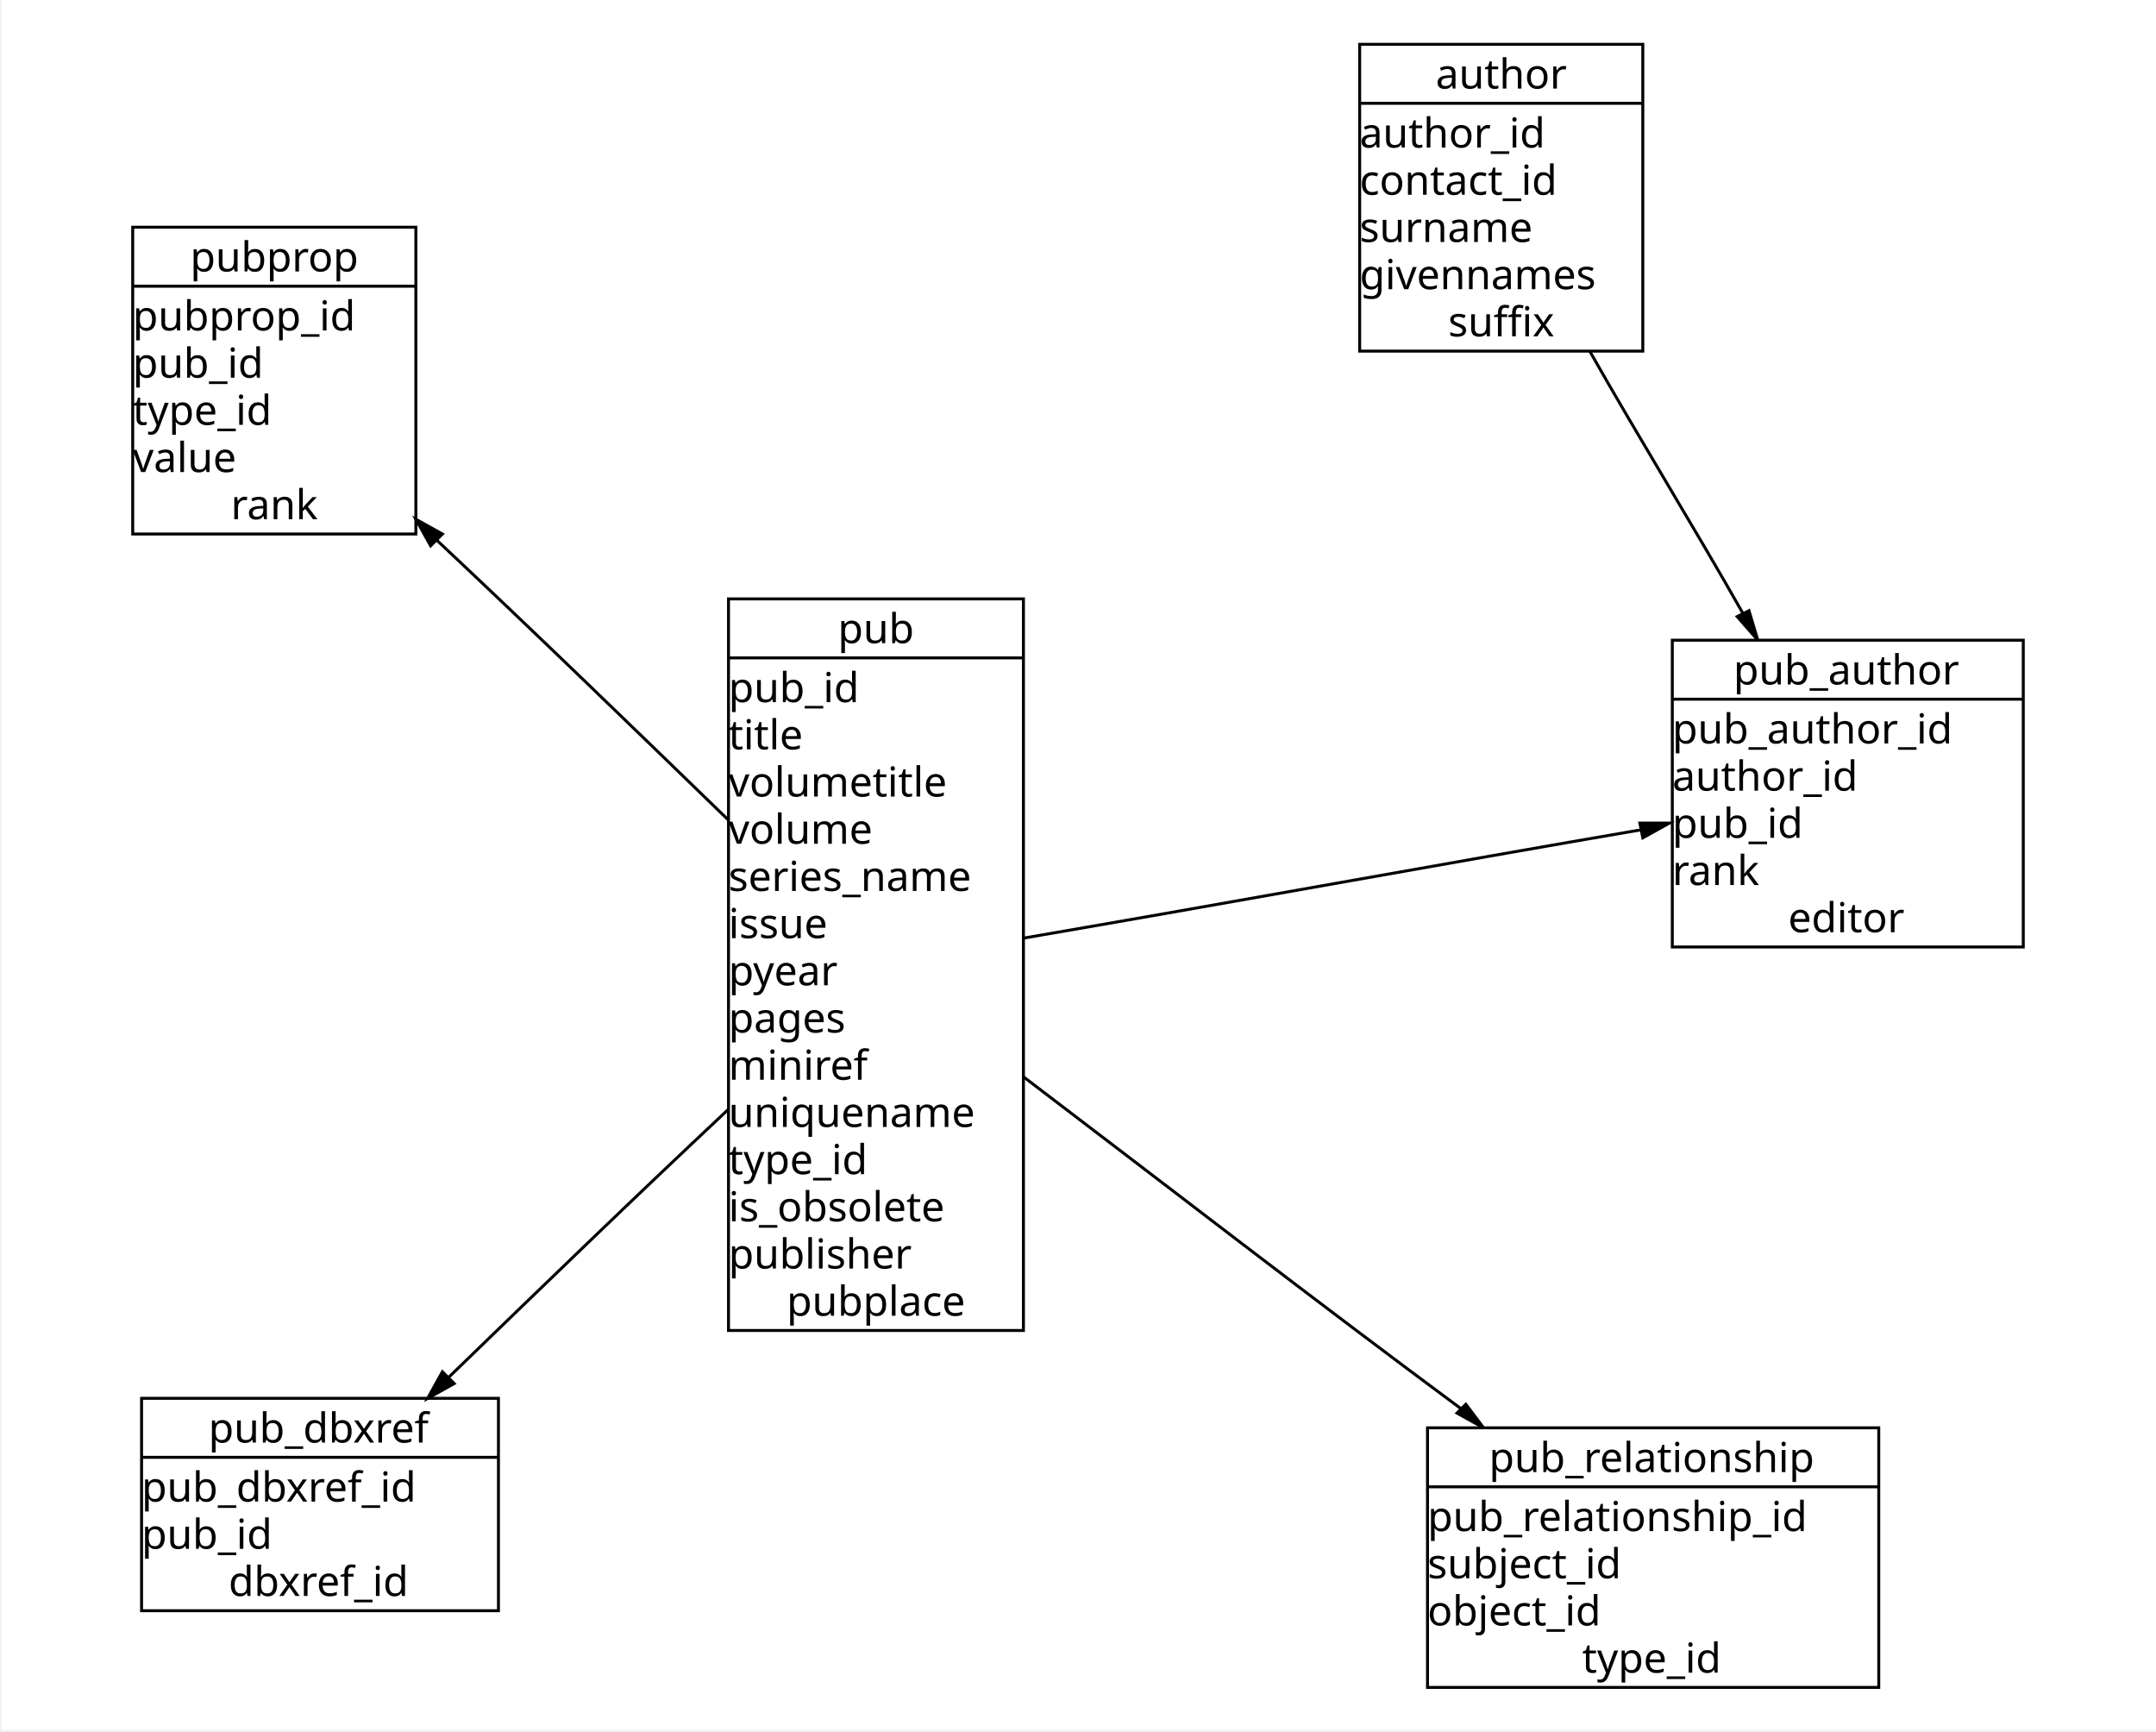
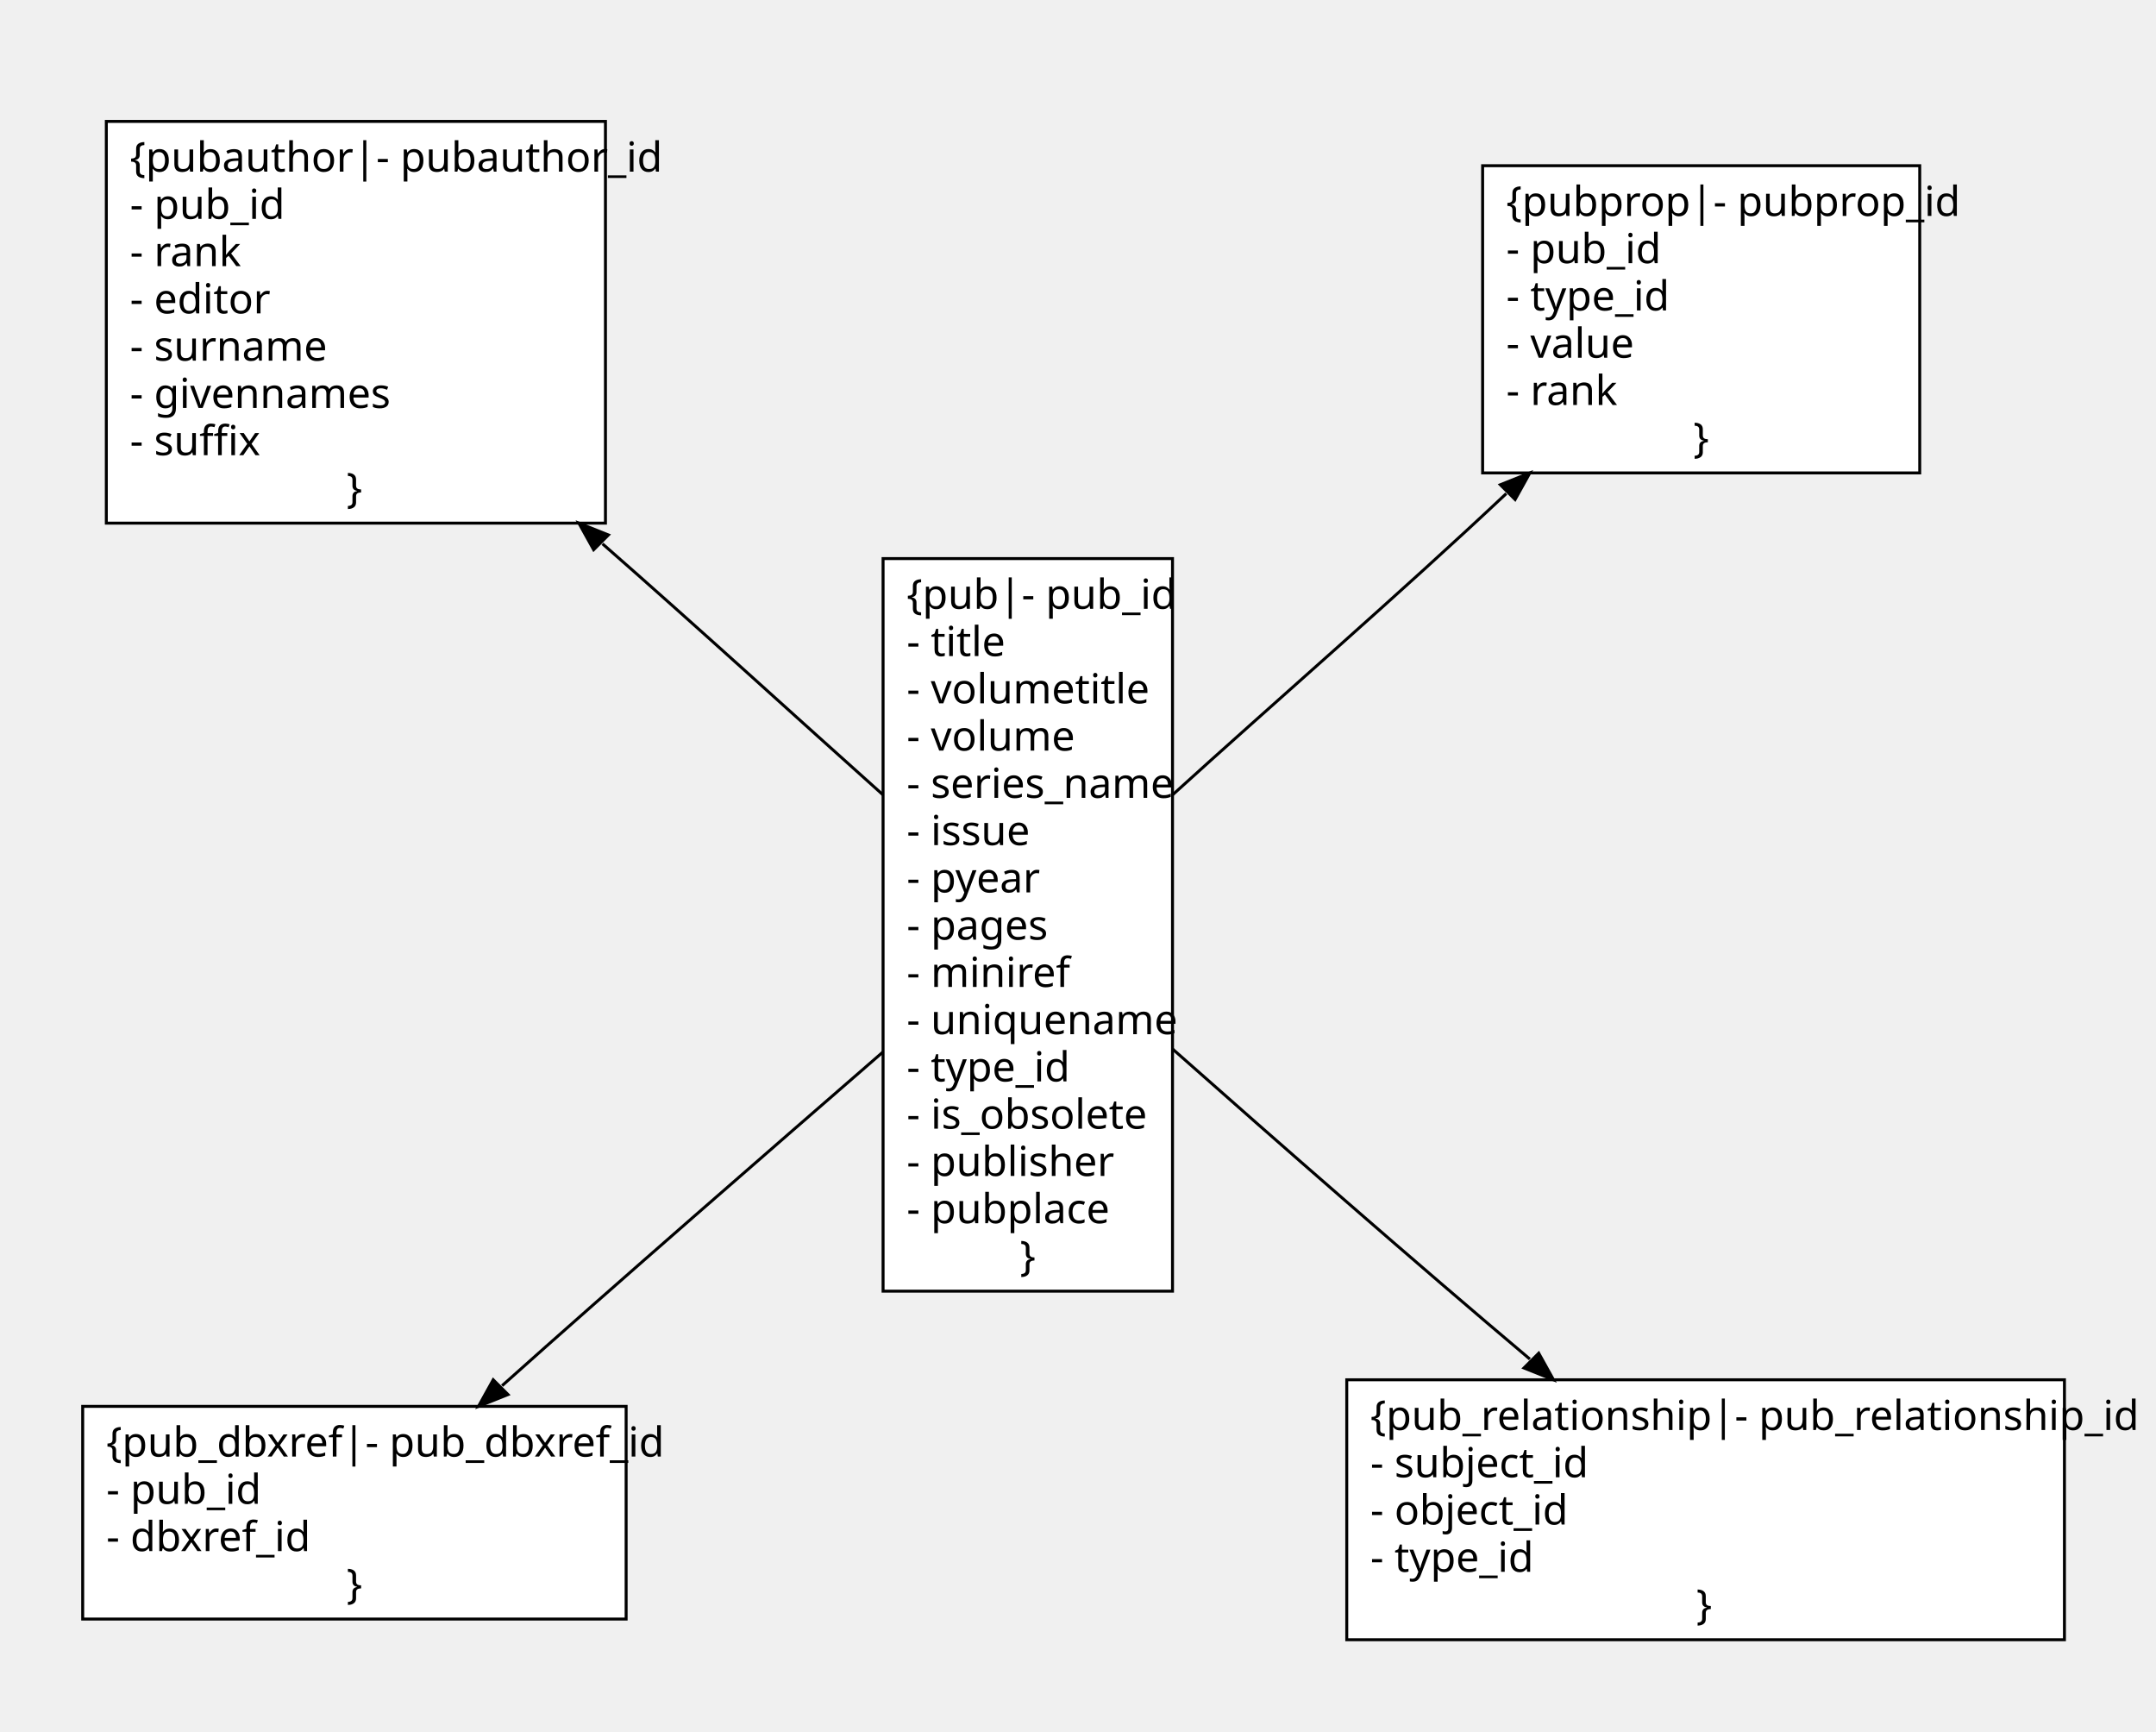
- <svg xmlns="http://www.w3.org/2000/svg" width="975px" height="783px" viewBox="-1 -1 731 587">
+ <svg xmlns="http://www.w3.org/2000/svg" width="731pt" height="587pt" viewBox="-1 -1 730 586">
  <g id="graph0" class="graph" style="font-family:Times-Roman;font-size:14.00;">
-     <polygon style="fill:white;stroke:white;" points="0,585 0,-1 730,-1 730,585 0,585" />
    <g id="node1" class="node">
-       <polygon style="fill:white;stroke:black;" points="246,450 346,450 346,202 246,202 246,450" />
-       <text text-anchor="middle" x="296" y="217">pub</text>
-       <polyline style="fill:none;stroke:black;" points="246,222 346,222 " />
-       <text text-anchor="start" x="246" y="237">pub_id</text>
-       <text text-anchor="start" x="246" y="253">title</text>
-       <text text-anchor="start" x="246" y="269">volumetitle</text>
-       <text text-anchor="start" x="246" y="285">volume</text>
-       <text text-anchor="start" x="246" y="301">series_name</text>
-       <text text-anchor="start" x="246" y="317">issue</text>
-       <text text-anchor="start" x="246" y="333">pyear</text>
-       <text text-anchor="start" x="246" y="349">pages</text>
-       <text text-anchor="start" x="246" y="365">miniref</text>
-       <text text-anchor="start" x="246" y="381">uniquename</text>
-       <text text-anchor="start" x="246" y="397">type_id</text>
-       <text text-anchor="start" x="246" y="413">is_obsolete</text>
-       <text text-anchor="start" x="246" y="429">publisher</text>
-       <text text-anchor="middle" x="296" y="445">pubplace</text>
+       <polygon style="fill:white;stroke:black;" points="298,436 396,436 396,188 298,188 298,436" />
+       <text text-anchor="start" x="306" y="205">{pub|- pub_id </text>
+       <text text-anchor="start" x="306" y="221">- title </text>
+       <text text-anchor="start" x="306" y="237">- volumetitle </text>
+       <text text-anchor="start" x="306" y="253">- volume </text>
+       <text text-anchor="start" x="306" y="269">- series_name </text>
+       <text text-anchor="start" x="306" y="285">- issue </text>
+       <text text-anchor="start" x="306" y="301">- pyear </text>
+       <text text-anchor="start" x="306" y="317">- pages </text>
+       <text text-anchor="start" x="306" y="333">- miniref </text>
+       <text text-anchor="start" x="306" y="349">- uniquename </text>
+       <text text-anchor="start" x="306" y="365">- type_id </text>
+       <text text-anchor="start" x="306" y="381">- is_obsolete </text>
+       <text text-anchor="start" x="306" y="397">- publisher </text>
+       <text text-anchor="start" x="306" y="413">- pubplace </text>
+       <text text-anchor="middle" x="347" y="429">}</text>
    </g>
    <g id="node2" class="node">
-       <polygon style="fill:white;stroke:black;" points="483,571 636,571 636,483 483,483 483,571" />
-       <text text-anchor="middle" x="559" y="498">pub_relationship</text>
-       <polyline style="fill:none;stroke:black;" points="483,503 636,503 " />
-       <text text-anchor="start" x="483" y="518">pub_relationship_id</text>
-       <text text-anchor="start" x="483" y="534">subject_id</text>
-       <text text-anchor="start" x="483" y="550">object_id</text>
-       <text text-anchor="middle" x="559" y="566">type_id</text>
+       <polygon style="fill:white;stroke:black;" points="455,554 698,554 698,466 455,466 455,554" />
+       <text text-anchor="start" x="463" y="483">{pub_relationship|- pub_relationship_id </text>
+       <text text-anchor="start" x="463" y="499">- subject_id </text>
+       <text text-anchor="start" x="463" y="515">- object_id </text>
+       <text text-anchor="start" x="463" y="531">- type_id </text>
+       <text text-anchor="middle" x="576" y="547">}</text>
+     </g>
+     <g id="edge4" class="edge">
+       <path style="fill:none;stroke:black;" d="M396,354C431,385 479,427 517,459" />
+       <polygon style="fill:black;stroke:black;" points="520,457 525,466 515,462 520,457" />
+     </g>
+     <g id="node3" class="node">
+       <polygon style="fill:white;stroke:black;" points="27,547 211,547 211,475 27,475 27,547" />
+       <text text-anchor="start" x="35" y="492">{pub_dbxref|- pub_dbxref_id </text>
+       <text text-anchor="start" x="35" y="508">- pub_id </text>
+       <text text-anchor="start" x="35" y="524">- dbxref_id </text>
+       <text text-anchor="middle" x="119" y="540">}</text>
+     </g>
+     <g id="edge2" class="edge">
+       <path style="fill:none;stroke:black;" d="M298,355C260,388 207,434 169,468" />
+       <polygon style="fill:black;stroke:black;" points="171,471 161,475 166,466 171,471" />
+     </g>
+     <g id="node4" class="node">
+       <polygon style="fill:white;stroke:black;" points="35,176 204,176 204,40 35,40 35,176" />
+       <text text-anchor="start" x="43" y="57">{pubauthor|- pubauthor_id </text>
+       <text text-anchor="start" x="43" y="73">- pub_id </text>
+       <text text-anchor="start" x="43" y="89">- rank </text>
+       <text text-anchor="start" x="43" y="105">- editor </text>
+       <text text-anchor="start" x="43" y="121">- surname </text>
+       <text text-anchor="start" x="43" y="137">- givennames </text>
+       <text text-anchor="start" x="43" y="153">- suffix </text>
+       <text text-anchor="middle" x="119" y="169">}</text>
+     </g>
+     <g id="edge6" class="edge">
+       <path style="fill:none;stroke:black;" d="M298,268C270,243 235,211 203,183" />
+       <polygon style="fill:black;stroke:black;" points="200,185 195,176 205,180 200,185" />
+     </g>
+     <g id="node5" class="node">
+       <polygon style="fill:white;stroke:black;" points="501,159 649,159 649,55 501,55 501,159" />
+       <text text-anchor="start" x="509" y="72">{pubprop|- pubprop_id </text>
+       <text text-anchor="start" x="509" y="88">- pub_id </text>
+       <text text-anchor="start" x="509" y="104">- type_id </text>
+       <text text-anchor="start" x="509" y="120">- value </text>
+       <text text-anchor="start" x="509" y="136">- rank </text>
+       <text text-anchor="middle" x="575" y="152">}</text>
    </g>
    <g id="edge8" class="edge">
-       <path style="fill:none;stroke:black;" d="M346,364C396,402 445,440 495,477" />
-       <polygon style="fill:black;stroke:black;" points="496,475 502,483 493,478 496,475" />
-     </g>
-     <g id="node3" class="node">
-       <polygon style="fill:white;stroke:black;" points="47,545 168,545 168,473 47,473 47,545" />
-       <text text-anchor="middle" x="107" y="488">pub_dbxref</text>
-       <polyline style="fill:none;stroke:black;" points="47,493 168,493 " />
-       <text text-anchor="start" x="47" y="508">pub_dbxref_id</text>
-       <text text-anchor="start" x="47" y="524">pub_id</text>
-       <text text-anchor="middle" x="107" y="540">dbxref_id</text>
-     </g>
-     <g id="edge6" class="edge">
-       <path style="fill:none;stroke:black;" d="M246,375C214,405 183,435 151,466" />
-       <polygon style="fill:black;stroke:black;" points="153,468 144,473 149,464 153,468" />
-     </g>
-     <g id="node5" class="node">
-       <polygon style="fill:white;stroke:black;" points="566,320 685,320 685,216 566,216 566,320" />
-       <text text-anchor="middle" x="625" y="231">pub_author</text>
-       <polyline style="fill:none;stroke:black;" points="566,236 685,236 " />
-       <text text-anchor="start" x="566" y="251">pub_author_id</text>
-       <text text-anchor="start" x="566" y="267">author_id</text>
-       <text text-anchor="start" x="566" y="283">pub_id</text>
-       <text text-anchor="start" x="566" y="299">rank</text>
-       <text text-anchor="middle" x="625" y="315">editor</text>
-     </g>
-     <g id="edge4" class="edge">
-       <path style="fill:none;stroke:black;" d="M346,317C416,305 487,292 557,280" />
-       <polygon style="fill:black;stroke:black;" points="555,278 565,278 556,283 555,278" />
-     </g>
-     <g id="node6" class="node">
-       <polygon style="fill:white;stroke:black;" points="44,180 140,180 140,76 44,76 44,180" />
-       <text text-anchor="middle" x="92" y="91">pubprop</text>
-       <polyline style="fill:none;stroke:black;" points="44,96 140,96 " />
-       <text text-anchor="start" x="44" y="111">pubprop_id</text>
-       <text text-anchor="start" x="44" y="127">pub_id</text>
-       <text text-anchor="start" x="44" y="143">type_id</text>
-       <text text-anchor="start" x="44" y="159">value</text>
-       <text text-anchor="middle" x="92" y="175">rank</text>
-     </g>
-     <g id="edge10" class="edge">
-       <path style="fill:none;stroke:black;" d="M246,277C213,245 180,213 147,182" />
-       <polygon style="fill:black;stroke:black;" points="145,184 140,175 149,180 145,184" />
-     </g>
-     <g id="node4" class="node">
-       <polygon style="fill:white;stroke:black;" points="460,118 556,118 556,14 460,14 460,118" />
-       <text text-anchor="middle" x="508" y="29">author</text>
-       <polyline style="fill:none;stroke:black;" points="460,34 556,34 " />
-       <text text-anchor="start" x="460" y="49">author_id</text>
-       <text text-anchor="start" x="460" y="65">contact_id</text>
-       <text text-anchor="start" x="460" y="81">surname</text>
-       <text text-anchor="start" x="460" y="97">givennames</text>
-       <text text-anchor="middle" x="508" y="113">suffix</text>
-     </g>
-     <g id="edge2" class="edge">
-       <path style="fill:none;stroke:black;" d="M538,118C555,148 573,177 590,207" />
-       <polygon style="fill:black;stroke:black;" points="592,206 595,216 588,208 592,206" />
+       <path style="fill:none;stroke:black;" d="M396,268C429,238 474,199 509,166" />
+       <polygon style="fill:black;stroke:black;" points="507,163 517,159 512,168 507,163" />
    </g>
  </g>
</svg>
